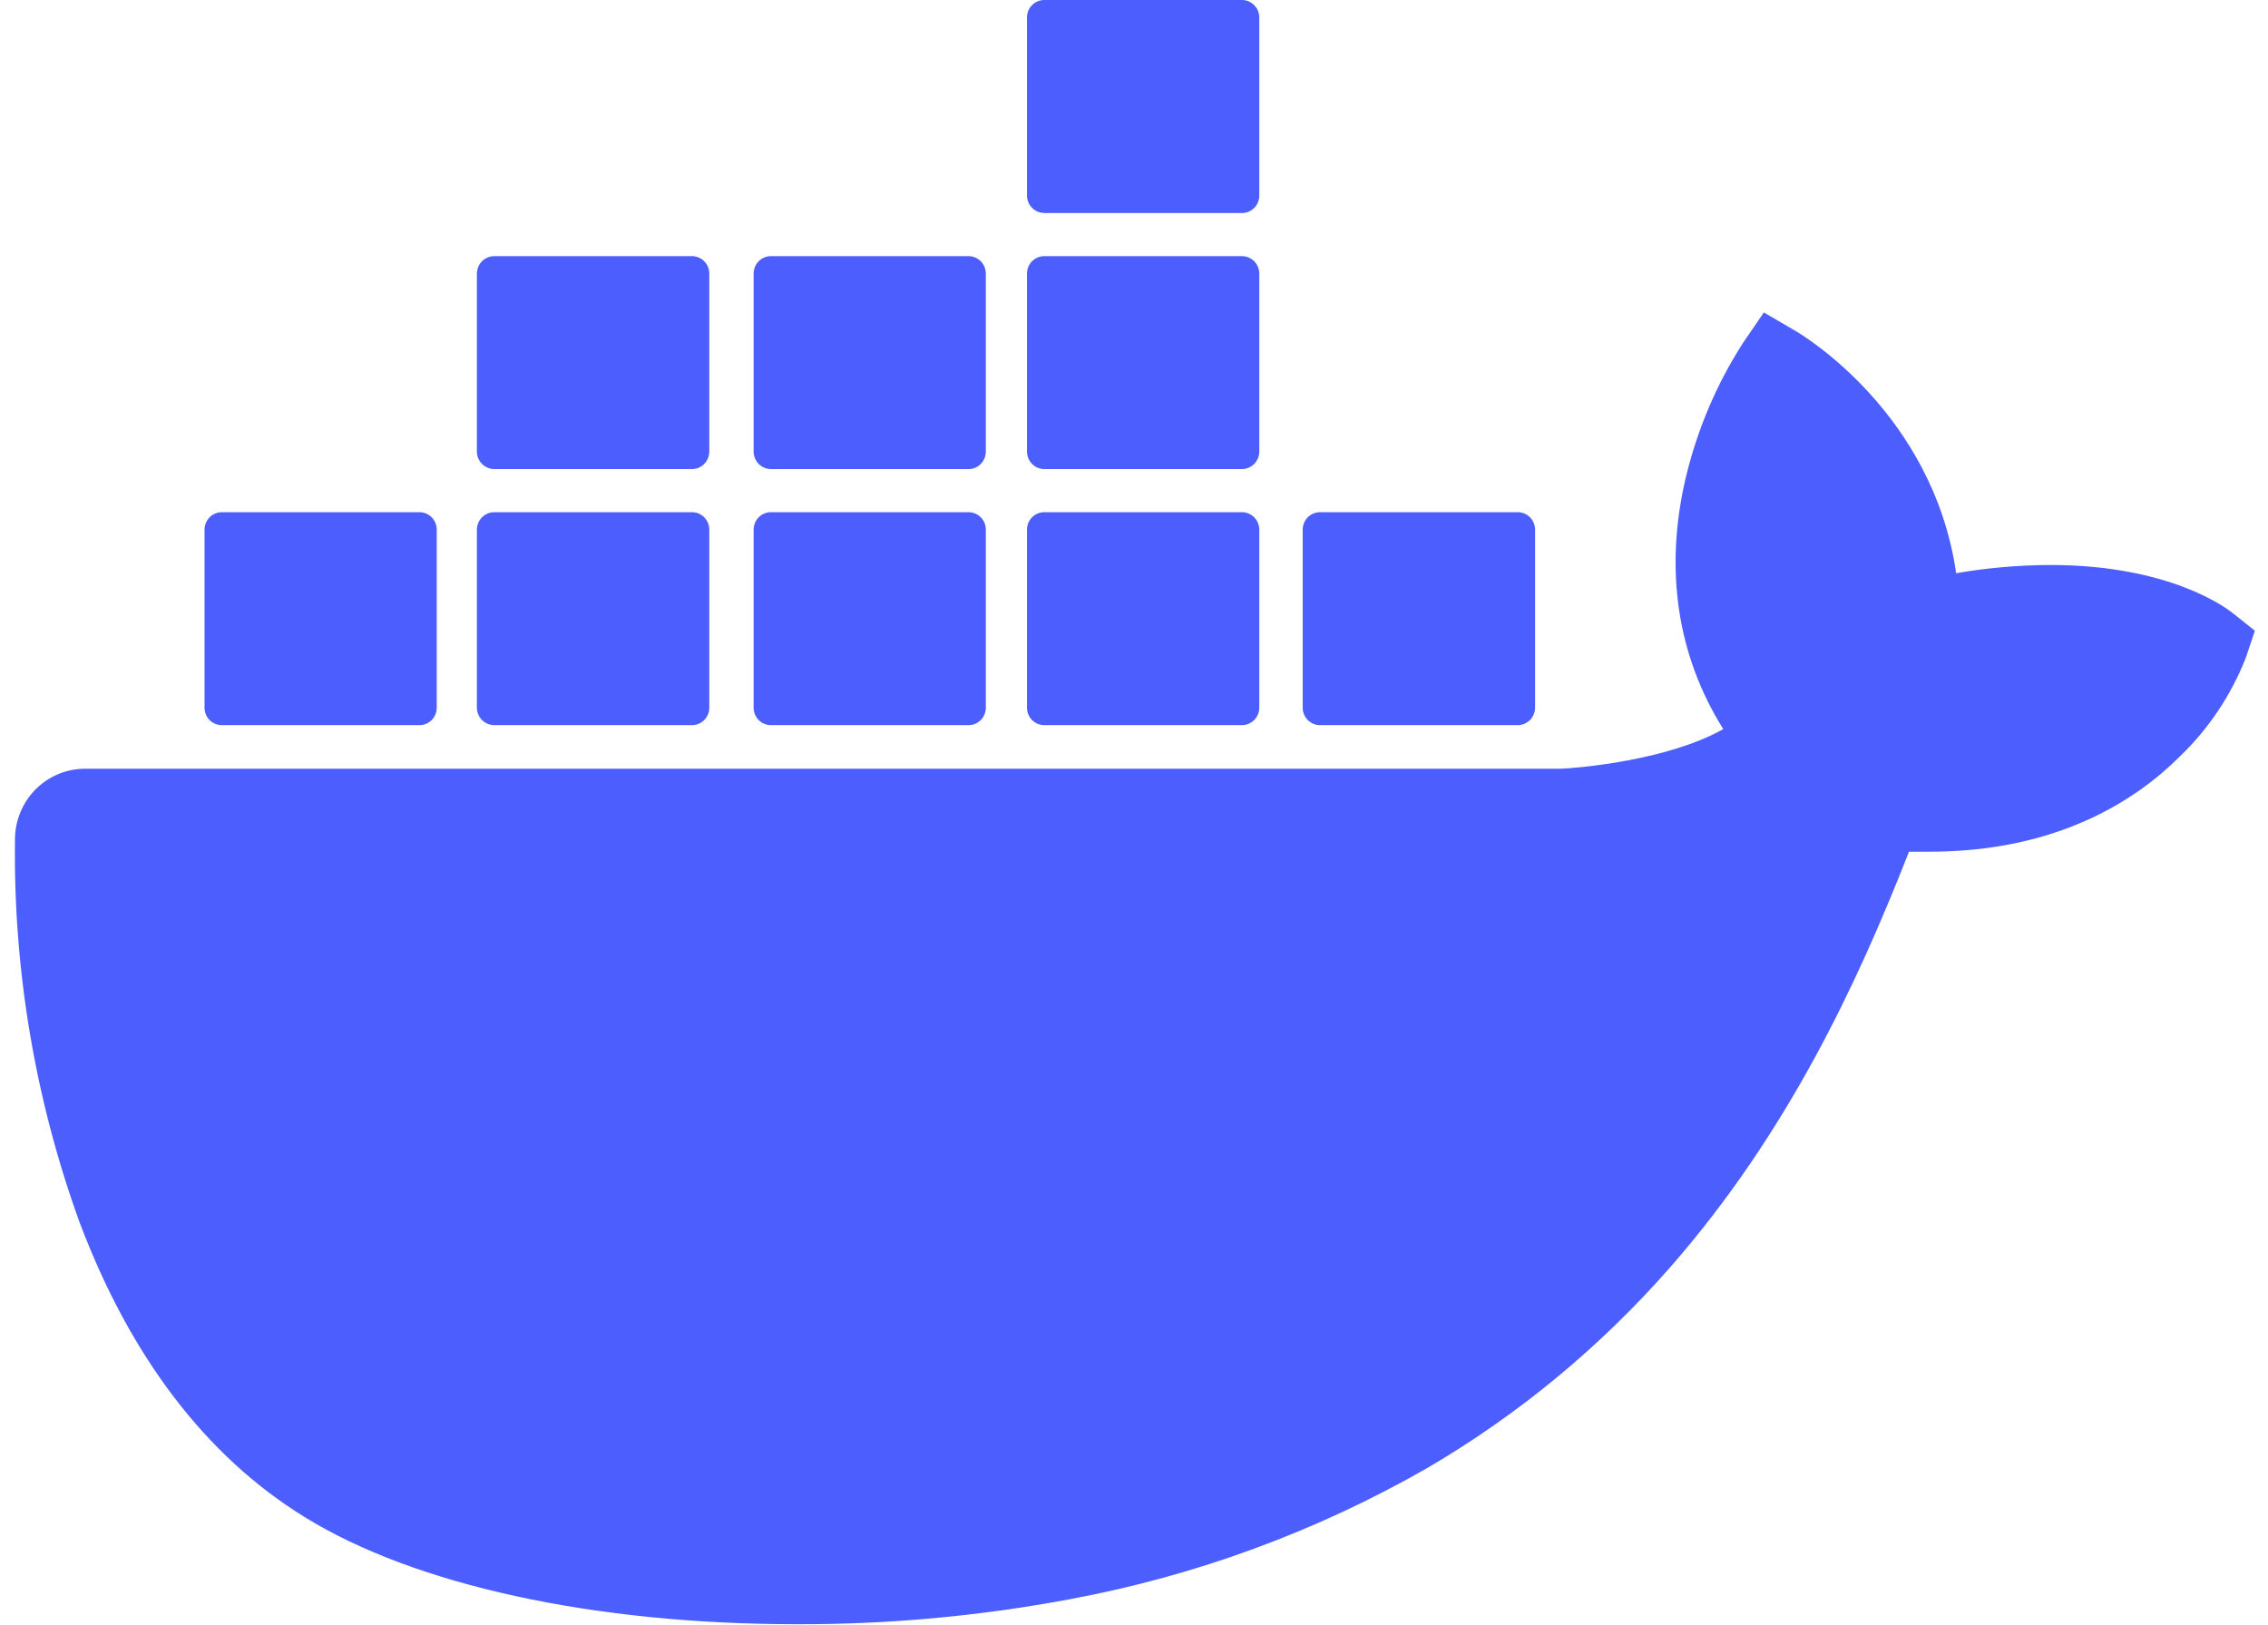
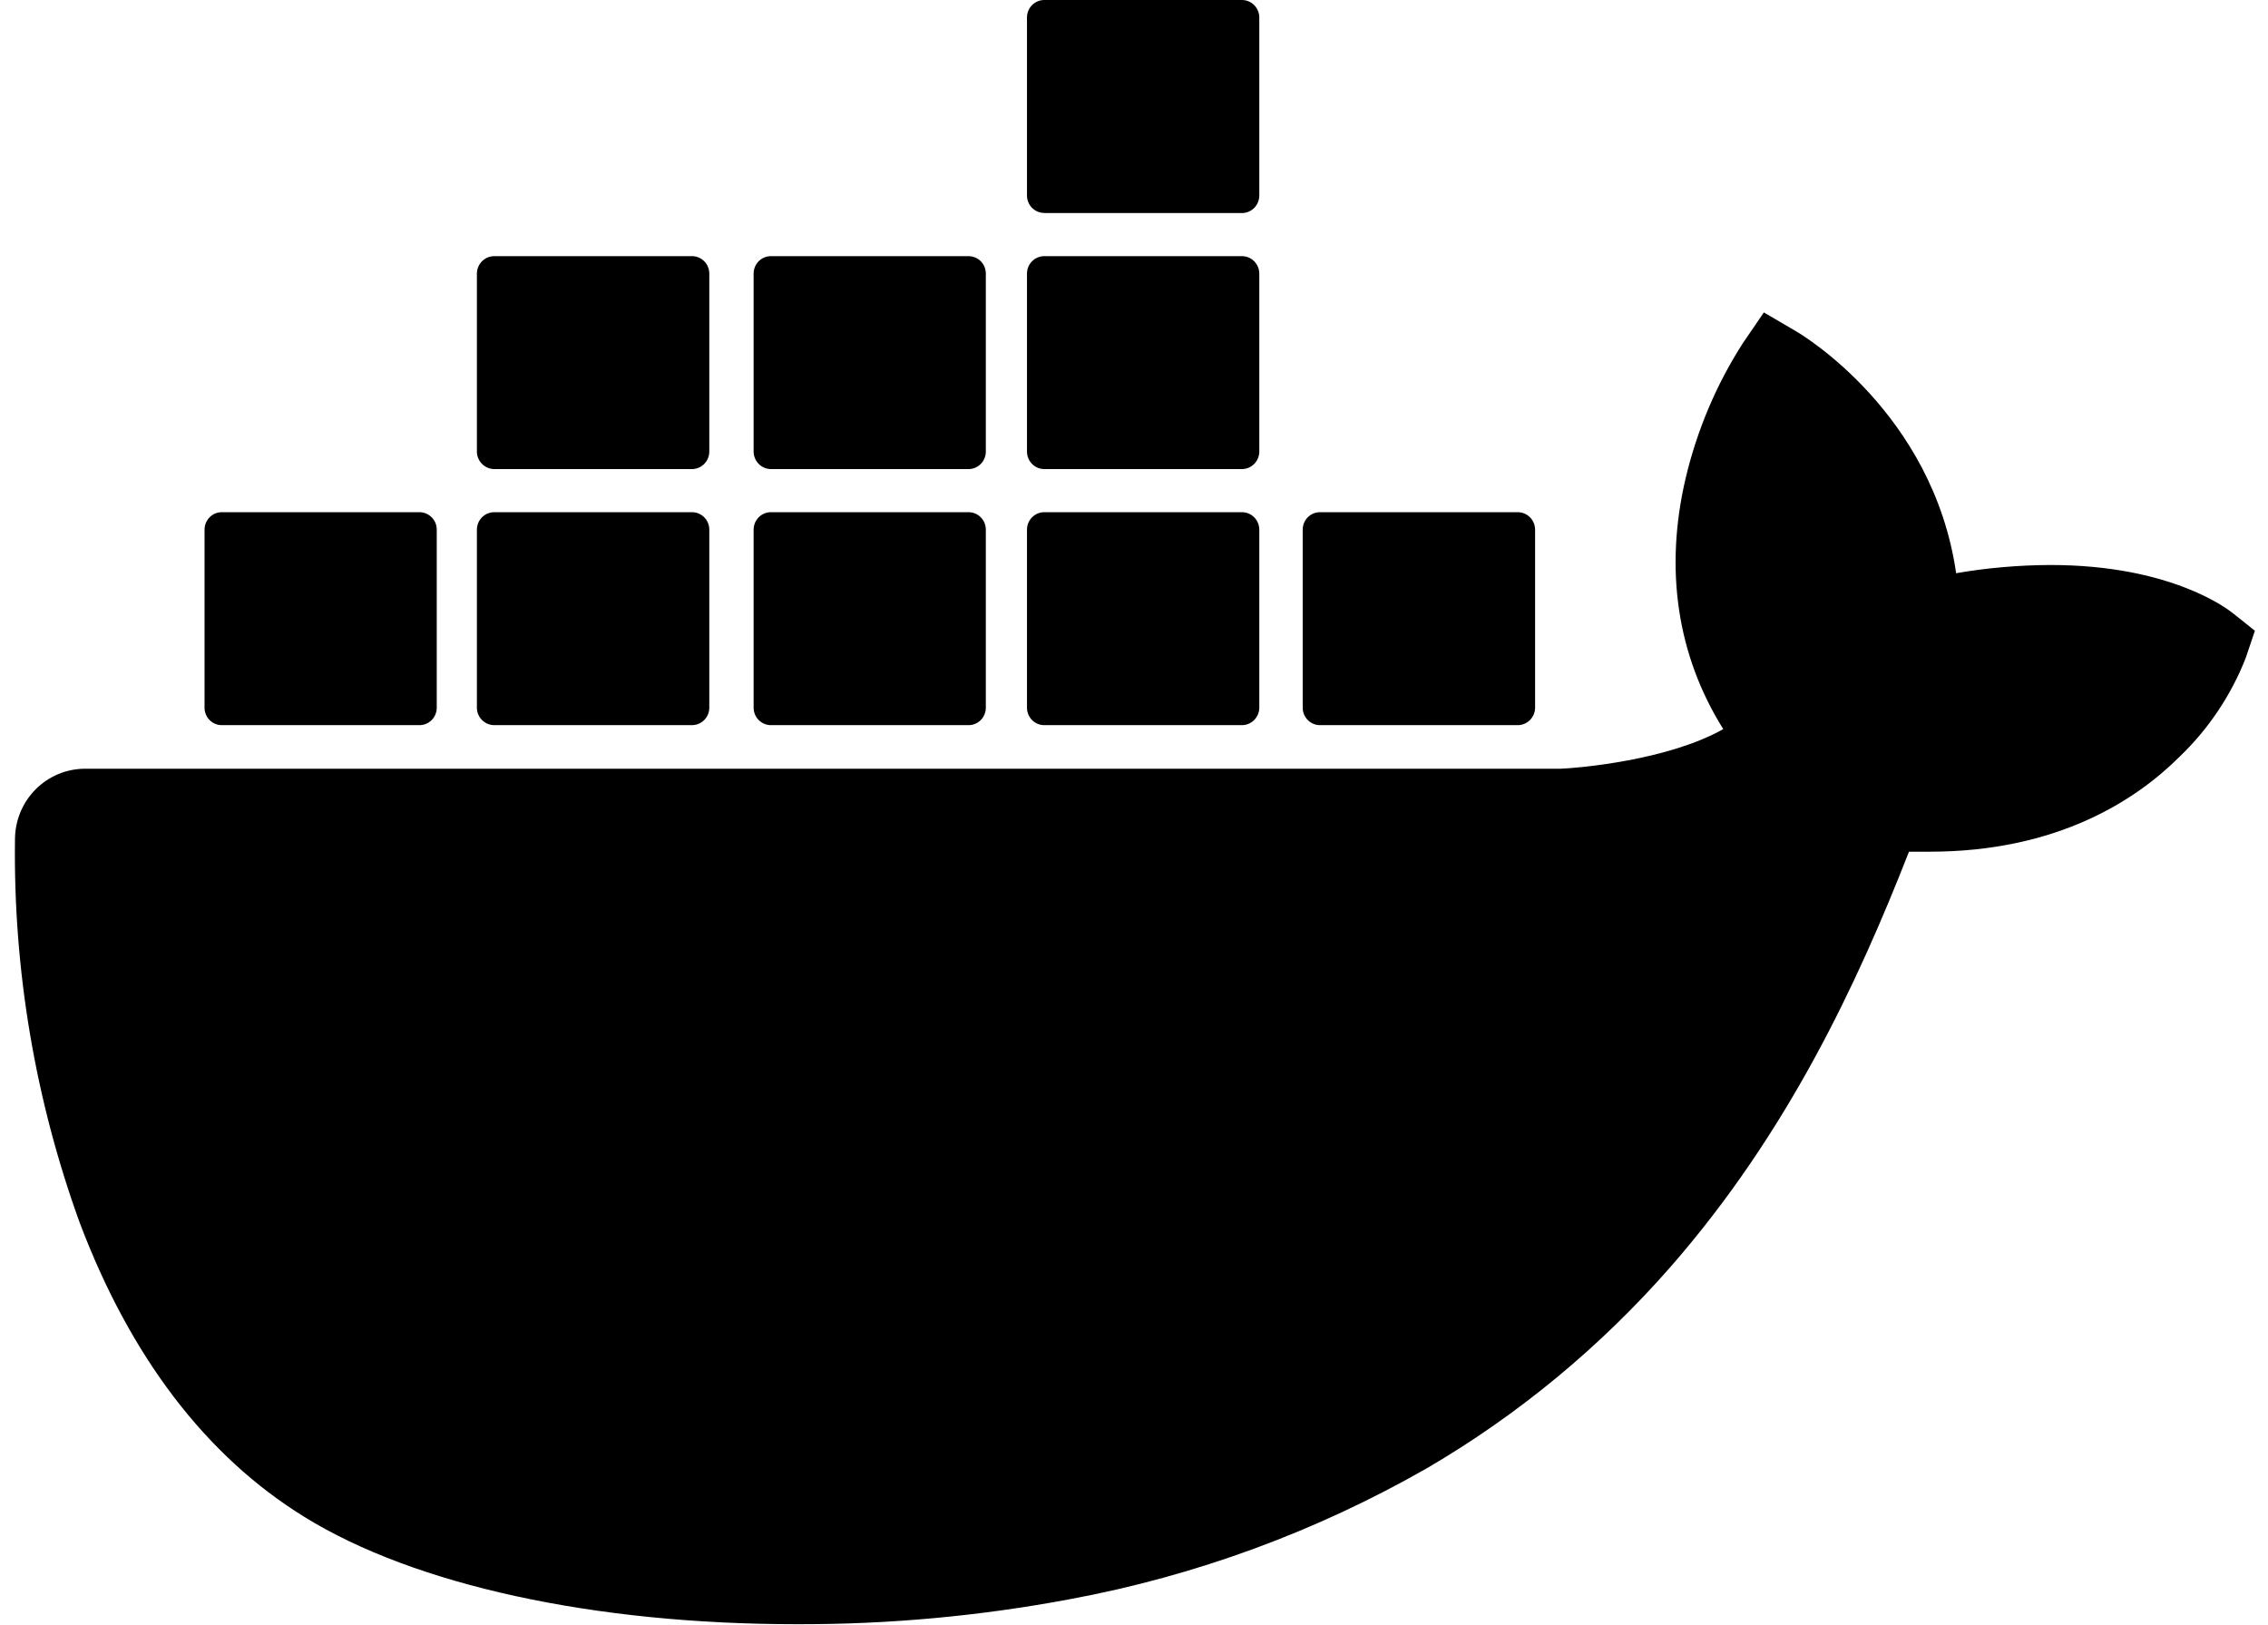
- <svg xmlns="http://www.w3.org/2000/svg" width="81" height="58" viewBox="0 0 81 58" fill="none">
-   <path d="M47.142 25.895H54.205C54.369 25.895 54.526 25.829 54.642 25.712C54.758 25.596 54.824 25.437 54.825 25.272V18.917C54.825 18.751 54.76 18.591 54.644 18.474C54.527 18.356 54.37 18.29 54.205 18.29H47.142C46.978 18.29 46.821 18.356 46.706 18.473C46.59 18.59 46.525 18.748 46.525 18.913V25.272C46.525 25.615 46.802 25.895 47.142 25.895ZM37.295 7.608H44.355C44.52 7.608 44.677 7.542 44.794 7.424C44.91 7.307 44.975 7.148 44.975 6.981V0.623C44.974 0.457 44.908 0.299 44.792 0.182C44.676 0.066 44.519 -2.39259e-06 44.355 0H37.295C37.132 0 36.975 0.066 36.859 0.182C36.743 0.299 36.678 0.458 36.678 0.623V6.981C36.678 7.325 36.952 7.604 37.295 7.604V7.608ZM37.295 16.751H44.355C44.519 16.75 44.676 16.684 44.792 16.567C44.909 16.45 44.974 16.291 44.975 16.125V9.77C44.974 9.604 44.908 9.446 44.792 9.329C44.676 9.212 44.519 9.147 44.355 9.147H37.295C37.132 9.147 36.975 9.213 36.859 9.329C36.743 9.446 36.678 9.605 36.678 9.77V16.125C36.678 16.468 36.952 16.748 37.295 16.751ZM27.528 16.751H34.595C34.758 16.75 34.914 16.683 35.029 16.566C35.144 16.448 35.208 16.29 35.208 16.125V9.77C35.208 9.605 35.144 9.446 35.028 9.329C34.912 9.213 34.755 9.147 34.592 9.147H27.532C27.368 9.147 27.211 9.213 27.096 9.329C26.98 9.446 26.915 9.605 26.915 9.77V16.125C26.915 16.468 27.192 16.748 27.532 16.751H27.528ZM17.652 16.751H24.715C24.879 16.75 25.036 16.684 25.151 16.567C25.267 16.449 25.332 16.29 25.332 16.125V9.77C25.332 9.605 25.267 9.446 25.151 9.329C25.035 9.213 24.879 9.147 24.715 9.147H17.652C17.488 9.147 17.331 9.212 17.215 9.329C17.098 9.446 17.033 9.604 17.032 9.77V16.125C17.032 16.468 17.312 16.748 17.652 16.751ZM37.295 25.895H44.355C44.519 25.895 44.676 25.829 44.792 25.712C44.908 25.596 44.974 25.437 44.975 25.272V18.917C44.975 18.751 44.91 18.591 44.794 18.474C44.677 18.356 44.52 18.29 44.355 18.29H37.295C37.132 18.29 36.975 18.356 36.859 18.473C36.743 18.59 36.678 18.748 36.678 18.913V25.272C36.678 25.615 36.952 25.895 37.295 25.895ZM27.528 25.895H34.595C34.758 25.894 34.914 25.828 35.029 25.711C35.144 25.594 35.208 25.436 35.208 25.272V18.917C35.209 18.835 35.193 18.754 35.163 18.678C35.132 18.602 35.087 18.533 35.03 18.475C34.973 18.417 34.906 18.371 34.831 18.339C34.756 18.307 34.676 18.291 34.595 18.29H27.528C27.366 18.291 27.209 18.357 27.095 18.474C26.98 18.591 26.915 18.749 26.915 18.913V25.272C26.915 25.615 27.192 25.895 27.532 25.895H27.528ZM17.652 25.895H24.715C24.879 25.895 25.035 25.829 25.151 25.712C25.267 25.596 25.332 25.437 25.332 25.272V18.917C25.332 18.835 25.317 18.754 25.286 18.678C25.256 18.602 25.21 18.533 25.154 18.475C25.097 18.417 25.029 18.371 24.954 18.339C24.88 18.307 24.799 18.291 24.718 18.29H17.652C17.487 18.29 17.33 18.356 17.213 18.474C17.097 18.591 17.032 18.751 17.032 18.917V25.272C17.032 25.615 17.312 25.895 17.652 25.895ZM7.918 25.895H14.985C15.148 25.894 15.304 25.828 15.419 25.711C15.534 25.594 15.598 25.436 15.598 25.272V18.917C15.599 18.835 15.583 18.754 15.553 18.678C15.522 18.602 15.477 18.533 15.42 18.475C15.363 18.417 15.296 18.371 15.221 18.339C15.146 18.307 15.066 18.291 14.985 18.29H7.918C7.755 18.291 7.599 18.357 7.485 18.474C7.37 18.591 7.305 18.749 7.305 18.913V25.272C7.305 25.615 7.578 25.895 7.922 25.895H7.918ZM79.742 21.894C79.525 21.722 77.502 20.176 73.228 20.176C72.102 20.18 70.975 20.277 69.862 20.469C69.035 14.744 64.352 11.949 64.142 11.828L62.995 11.157L62.242 12.259C61.295 13.734 60.608 15.364 60.202 17.075C59.435 20.341 59.902 23.413 61.545 26.036C59.562 27.154 56.378 27.427 55.732 27.451H3.035C2.374 27.452 1.739 27.717 1.271 28.189C0.802 28.661 0.538 29.301 0.535 29.97C0.473 34.634 1.255 39.27 2.842 43.65C4.658 48.459 7.358 52.002 10.875 54.171C14.809 56.605 21.208 58 28.458 58C31.735 58.01 35.002 57.71 38.225 57.104C42.701 56.273 47.008 54.692 50.968 52.426C54.235 50.517 57.168 48.088 59.668 45.233C63.842 40.457 66.328 35.139 68.178 30.414H68.915C73.488 30.414 76.298 28.565 77.848 27.016C78.878 26.029 79.682 24.827 80.205 23.494L80.532 22.524L79.742 21.894Z" fill="#4C5EFE" />
+ <svg xmlns="http://www.w3.org/2000/svg" width="81" height="58" viewBox="0 0 81 58">
+   <path d="M47.142 25.895H54.205C54.369 25.895 54.526 25.829 54.642 25.712C54.758 25.596 54.824 25.437 54.825 25.272V18.917C54.825 18.751 54.76 18.591 54.644 18.474C54.527 18.356 54.37 18.29 54.205 18.29H47.142C46.978 18.29 46.821 18.356 46.706 18.473C46.59 18.59 46.525 18.748 46.525 18.913V25.272C46.525 25.615 46.802 25.895 47.142 25.895ZM37.295 7.608H44.355C44.52 7.608 44.677 7.542 44.794 7.424C44.91 7.307 44.975 7.148 44.975 6.981V0.623C44.974 0.457 44.908 0.299 44.792 0.182C44.676 0.066 44.519 -2.39259e-06 44.355 0H37.295C37.132 0 36.975 0.066 36.859 0.182C36.743 0.299 36.678 0.458 36.678 0.623V6.981C36.678 7.325 36.952 7.604 37.295 7.604V7.608ZM37.295 16.751H44.355C44.519 16.75 44.676 16.684 44.792 16.567C44.909 16.45 44.974 16.291 44.975 16.125V9.77C44.974 9.604 44.908 9.446 44.792 9.329C44.676 9.212 44.519 9.147 44.355 9.147H37.295C37.132 9.147 36.975 9.213 36.859 9.329C36.743 9.446 36.678 9.605 36.678 9.77V16.125C36.678 16.468 36.952 16.748 37.295 16.751ZM27.528 16.751H34.595C34.758 16.75 34.914 16.683 35.029 16.566C35.144 16.448 35.208 16.29 35.208 16.125V9.77C35.208 9.605 35.144 9.446 35.028 9.329C34.912 9.213 34.755 9.147 34.592 9.147H27.532C27.368 9.147 27.211 9.213 27.096 9.329C26.98 9.446 26.915 9.605 26.915 9.77V16.125C26.915 16.468 27.192 16.748 27.532 16.751H27.528ZM17.652 16.751H24.715C24.879 16.75 25.036 16.684 25.151 16.567C25.267 16.449 25.332 16.29 25.332 16.125V9.77C25.332 9.605 25.267 9.446 25.151 9.329C25.035 9.213 24.879 9.147 24.715 9.147H17.652C17.488 9.147 17.331 9.212 17.215 9.329C17.098 9.446 17.033 9.604 17.032 9.77V16.125C17.032 16.468 17.312 16.748 17.652 16.751ZM37.295 25.895H44.355C44.519 25.895 44.676 25.829 44.792 25.712C44.908 25.596 44.974 25.437 44.975 25.272V18.917C44.975 18.751 44.91 18.591 44.794 18.474C44.677 18.356 44.52 18.29 44.355 18.29H37.295C37.132 18.29 36.975 18.356 36.859 18.473C36.743 18.59 36.678 18.748 36.678 18.913V25.272C36.678 25.615 36.952 25.895 37.295 25.895ZM27.528 25.895H34.595C34.758 25.894 34.914 25.828 35.029 25.711C35.144 25.594 35.208 25.436 35.208 25.272V18.917C35.209 18.835 35.193 18.754 35.163 18.678C35.132 18.602 35.087 18.533 35.03 18.475C34.973 18.417 34.906 18.371 34.831 18.339C34.756 18.307 34.676 18.291 34.595 18.29H27.528C27.366 18.291 27.209 18.357 27.095 18.474C26.98 18.591 26.915 18.749 26.915 18.913V25.272C26.915 25.615 27.192 25.895 27.532 25.895H27.528ZM17.652 25.895H24.715C24.879 25.895 25.035 25.829 25.151 25.712C25.267 25.596 25.332 25.437 25.332 25.272V18.917C25.332 18.835 25.317 18.754 25.286 18.678C25.256 18.602 25.21 18.533 25.154 18.475C25.097 18.417 25.029 18.371 24.954 18.339C24.88 18.307 24.799 18.291 24.718 18.29H17.652C17.487 18.29 17.33 18.356 17.213 18.474C17.097 18.591 17.032 18.751 17.032 18.917V25.272C17.032 25.615 17.312 25.895 17.652 25.895ZM7.918 25.895H14.985C15.148 25.894 15.304 25.828 15.419 25.711C15.534 25.594 15.598 25.436 15.598 25.272V18.917C15.599 18.835 15.583 18.754 15.553 18.678C15.522 18.602 15.477 18.533 15.42 18.475C15.363 18.417 15.296 18.371 15.221 18.339C15.146 18.307 15.066 18.291 14.985 18.29H7.918C7.755 18.291 7.599 18.357 7.485 18.474C7.37 18.591 7.305 18.749 7.305 18.913V25.272C7.305 25.615 7.578 25.895 7.922 25.895H7.918ZM79.742 21.894C79.525 21.722 77.502 20.176 73.228 20.176C72.102 20.18 70.975 20.277 69.862 20.469C69.035 14.744 64.352 11.949 64.142 11.828L62.995 11.157L62.242 12.259C61.295 13.734 60.608 15.364 60.202 17.075C59.435 20.341 59.902 23.413 61.545 26.036C59.562 27.154 56.378 27.427 55.732 27.451H3.035C2.374 27.452 1.739 27.717 1.271 28.189C0.802 28.661 0.538 29.301 0.535 29.97C0.473 34.634 1.255 39.27 2.842 43.65C4.658 48.459 7.358 52.002 10.875 54.171C14.809 56.605 21.208 58 28.458 58C31.735 58.01 35.002 57.71 38.225 57.104C42.701 56.273 47.008 54.692 50.968 52.426C54.235 50.517 57.168 48.088 59.668 45.233C63.842 40.457 66.328 35.139 68.178 30.414H68.915C73.488 30.414 76.298 28.565 77.848 27.016C78.878 26.029 79.682 24.827 80.205 23.494L80.532 22.524L79.742 21.894Z" />
</svg>
